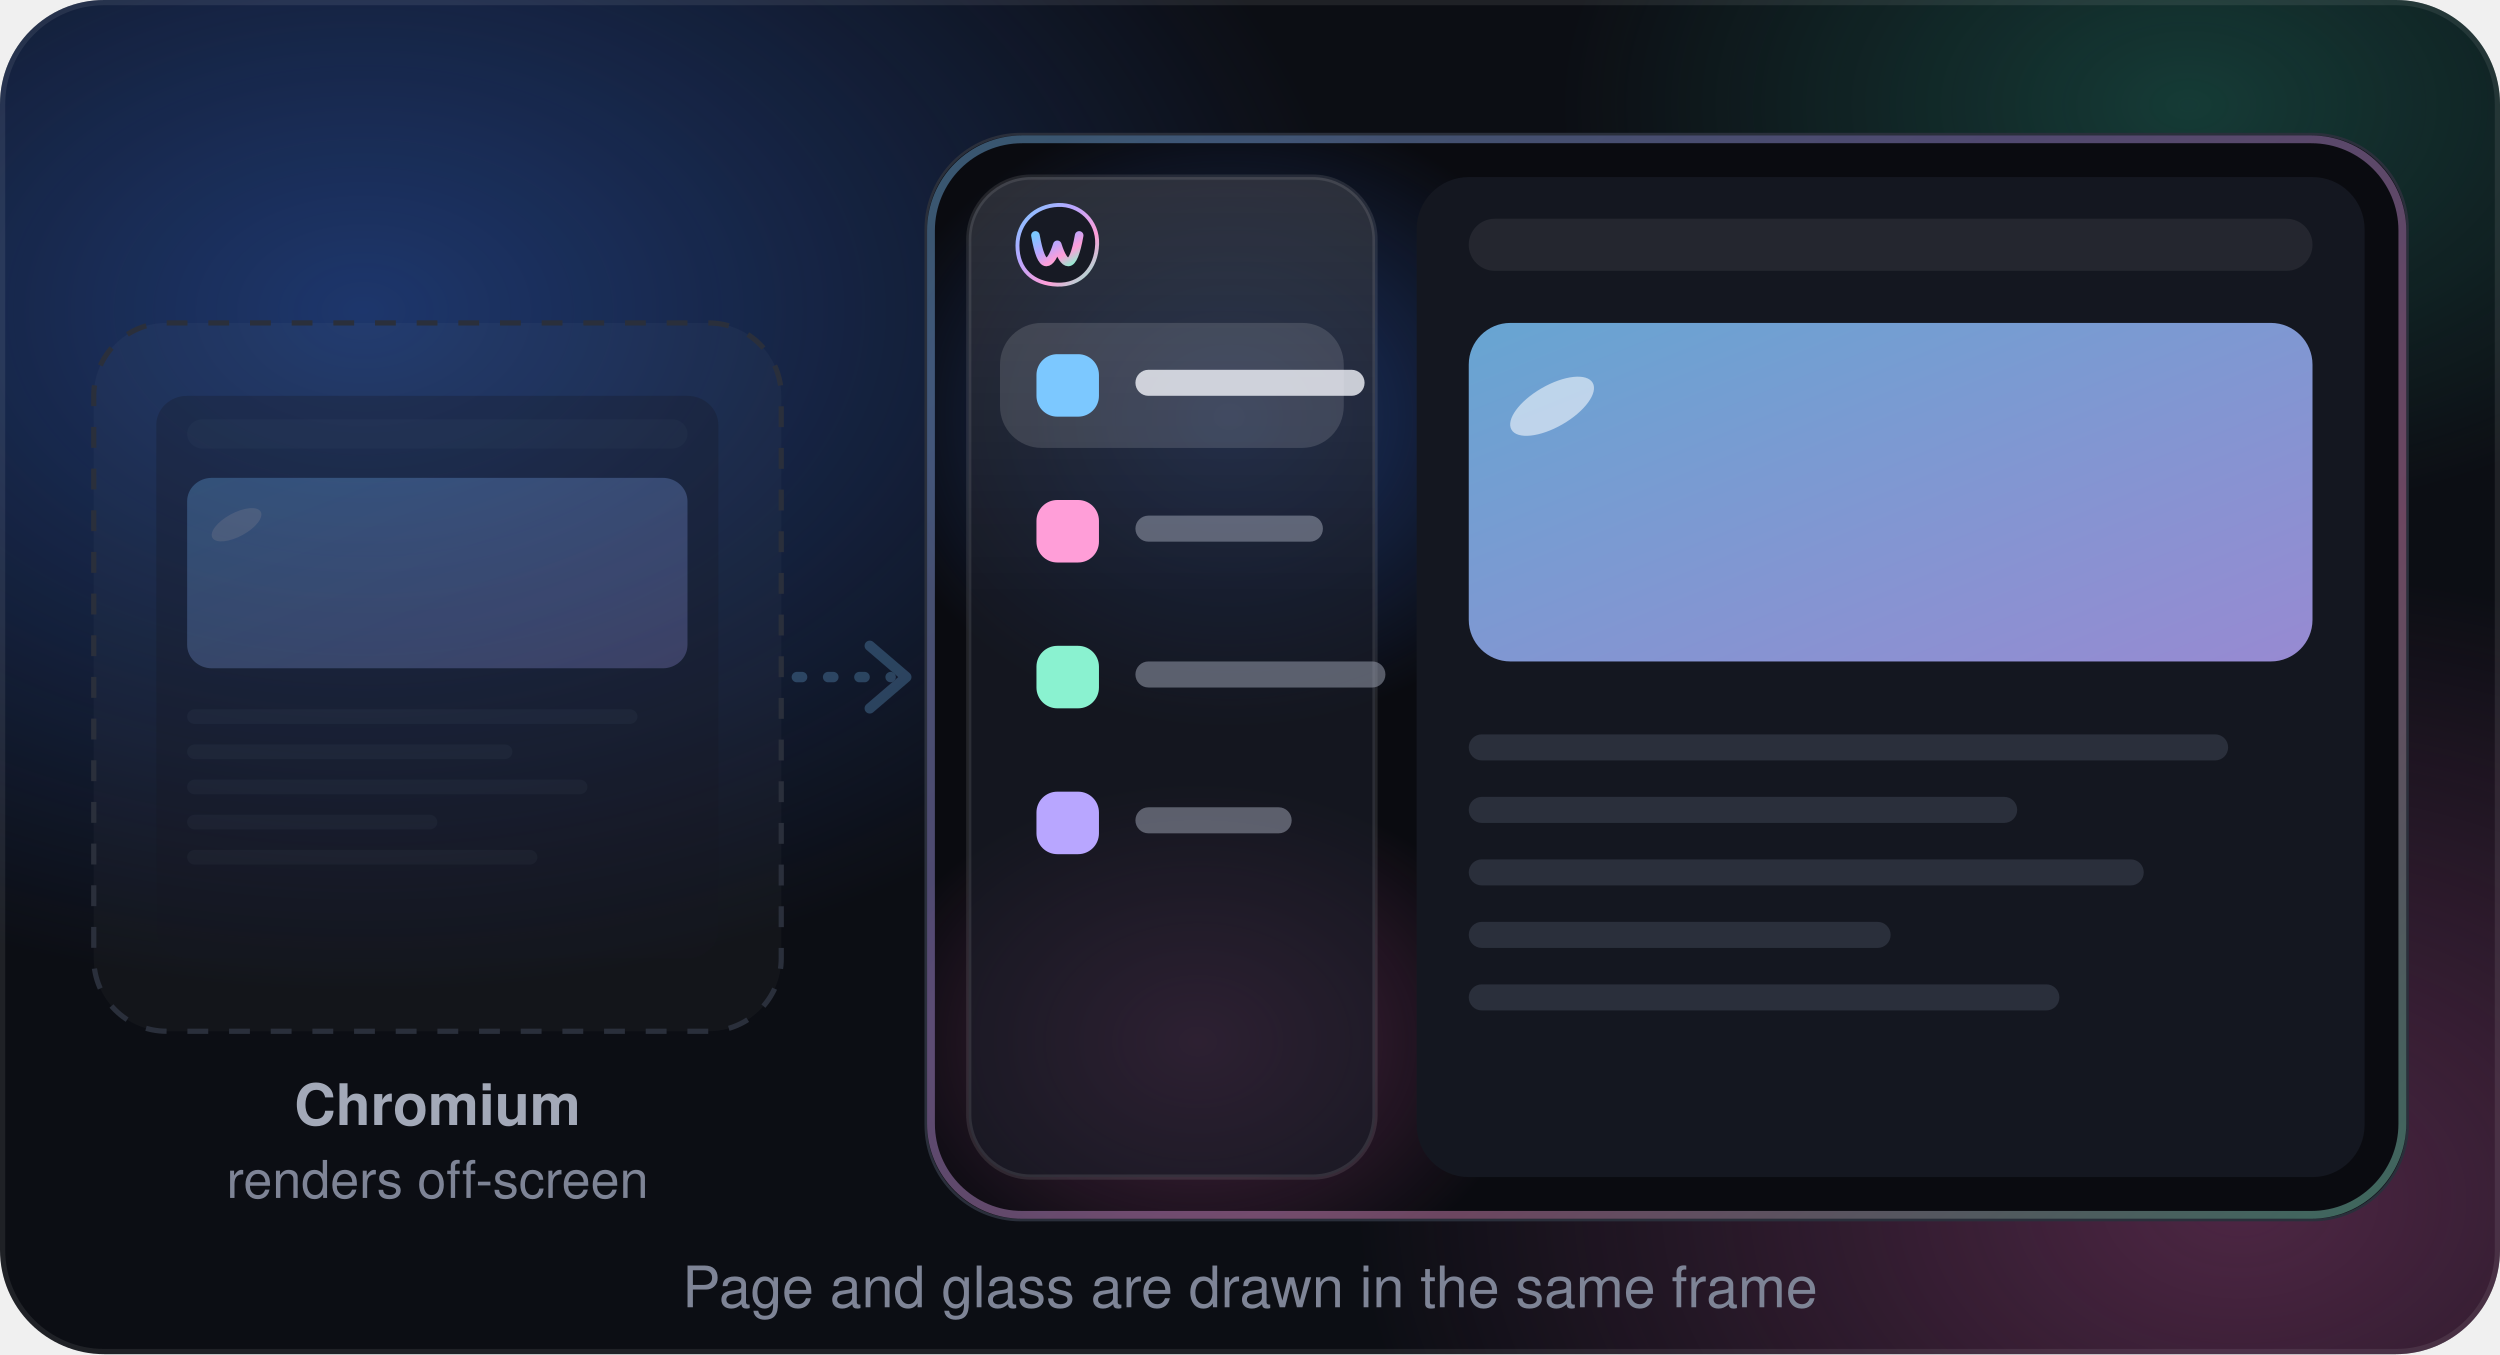
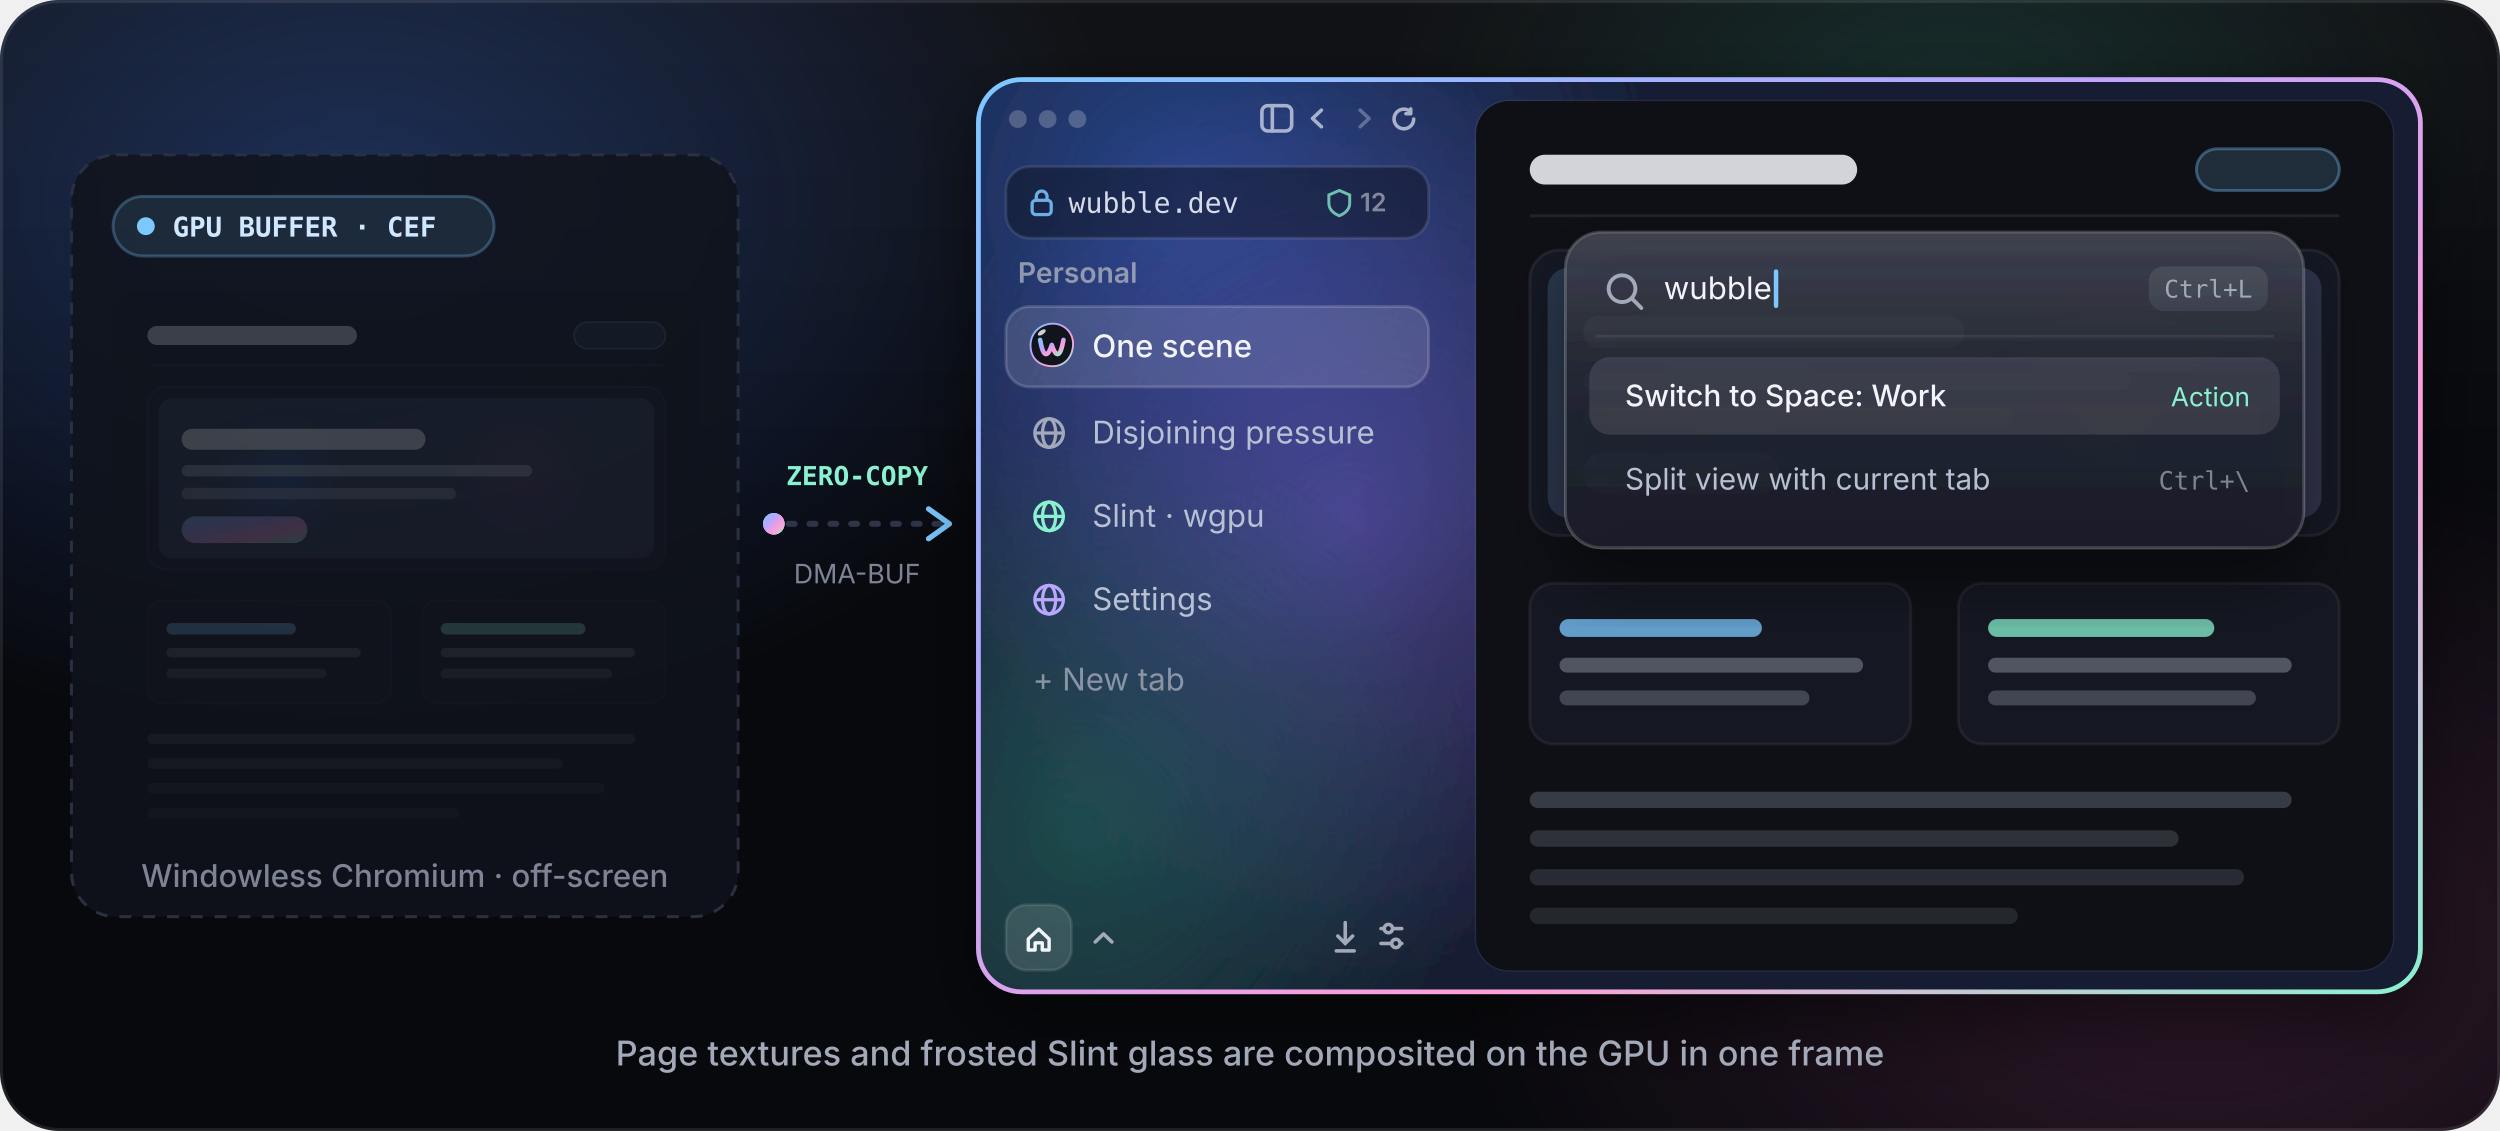
- <svg xmlns="http://www.w3.org/2000/svg" viewBox="0 0 480 260" width="480" height="260" role="img" aria-labelledby="t d">
+ <svg xmlns="http://www.w3.org/2000/svg" viewBox="0 0 840 380" width="840" height="380" role="img" aria-labelledby="t d">
  <defs>
-     <clipPath id="win">
-       <rect x="178" y="26" width="284" height="208" rx="18" />
+     <clipPath id="card">
+       <rect width="840" height="380" rx="20" />
    </clipPath>
-     <g id="tex">
-       <g transform="translate(0 0)">
-         <rect width="182" height="192" rx="10" fill="#141720" />
-         <rect x="10" y="8" width="162" height="10" rx="5" fill="#fff" fill-opacity=".07" />
-         <rect x="10" y="28" width="162" height="65" rx="8" fill="url(#hA)" fill-opacity=".8" />
-         <ellipse cx="26" cy="44" rx="9" ry="4" transform="rotate(-30 26 44)" fill="#fff" fill-opacity=".55" />
-         <rect x="10" y="107" width="145.8" height="5" rx="2.5" fill="#2A2F3B" />
-         <rect x="10" y="119" width="105.3" height="5" rx="2.5" fill="#2A2F3B" />
-         <rect x="10" y="131" width="129.6" height="5" rx="2.5" fill="#2A2F3B" />
-         <rect x="10" y="143" width="81" height="5" rx="2.5" fill="#2A2F3B" />
-         <rect x="10" y="155" width="113.4" height="5" rx="2.5" fill="#2A2F3B" />
-       </g>
-     </g>
-     <radialGradient id="gb">
-       <stop offset="0" stop-color="#2F5FC4" stop-opacity=".5" />
-       <stop offset="1" stop-color="#2F5FC4" stop-opacity="0" />
-     </radialGradient>
-     <radialGradient id="gm">
-       <stop offset="0" stop-color="#A84886" stop-opacity=".42" />
-       <stop offset="1" stop-color="#A84886" stop-opacity="0" />
-     </radialGradient>
-     <radialGradient id="gg">
-       <stop offset="0" stop-color="#237E69" stop-opacity=".4" />
-       <stop offset="1" stop-color="#237E69" stop-opacity="0" />
-     </radialGradient>
    <linearGradient id="film" x1="0" y1="0" x2="1" y2="1">
+       <stop offset="0" stop-color="#7CC8FF" />
+       <stop offset=".35" stop-color="#B8A6FF" />
+       <stop offset=".68" stop-color="#FF9ED8" />
+       <stop offset="1" stop-color="#8AF2D0" />
+     </linearGradient>
+     <linearGradient id="filmV" x1="0" y1="0" x2="0" y2="1">
      <stop offset="0" stop-color="#7CC8FF" />
      <stop offset=".36" stop-color="#B8A6FF" />
      <stop offset=".68" stop-color="#FF9ED8" />
      <stop offset="1" stop-color="#8AF2D0" />
    </linearGradient>
-     <linearGradient id="hA" x1="0" y1="0" x2="1" y2="1">
-       <stop offset="0" stop-color="#7CC8FF" />
-       <stop offset="1" stop-color="#B8A6FF" />
-     </linearGradient>
-     <linearGradient id="hB" x1="0" y1="0" x2="1" y2="1">
-       <stop offset="0" stop-color="#FF9ED8" />
-       <stop offset="1" stop-color="#B8A6FF" />
-     </linearGradient>
-     <linearGradient id="hC" x1="0" y1="0" x2="1" y2="1">
-       <stop offset="0" stop-color="#8AF2D0" />
-       <stop offset="1" stop-color="#7CC8FF" />
-     </linearGradient>
-     <linearGradient id="spec" x1="0" y1="0" x2="0" y2="1">
-       <stop offset="0" stop-color="#fff" stop-opacity=".10" />
-       <stop offset=".42" stop-color="#fff" stop-opacity="0" />
-     </linearGradient>
-     <clipPath id="card">
-       <rect width="480" height="260" rx="20" />
+     <linearGradient id="glassTop" x1="0" y1="0" x2="0" y2="1">
+       <stop offset="0" stop-color="#FFFFFF" stop-opacity=".11" />
+       <stop offset=".45" stop-color="#FFFFFF" stop-opacity="0" />
+     </linearGradient>
+     <linearGradient id="glassPanel" x1="0" y1="0" x2="0" y2="1">
+       <stop offset="0" stop-color="#282C3A" stop-opacity=".94" />
+       <stop offset="1" stop-color="#1A1D28" stop-opacity=".96" />
+     </linearGradient>
+     <linearGradient id="peekGlass" x1="0" y1="0" x2="1" y2="1">
+       <stop offset="0" stop-color="#2A2F42" stop-opacity=".92" />
+       <stop offset="1" stop-color="#1E2230" stop-opacity=".94" />
+     </linearGradient>
+     <radialGradient id="dyeBlue" cx=".5" cy=".5" r=".5">
+       <stop offset="0" stop-color="#2F5FC4" stop-opacity=".58" />
+       <stop offset="1" stop-color="#2F5FC4" stop-opacity="0" />
+     </radialGradient>
+     <radialGradient id="dyeViolet" cx=".5" cy=".5" r=".5">
+       <stop offset="0" stop-color="#7563D8" stop-opacity=".50" />
+       <stop offset="1" stop-color="#7563D8" stop-opacity="0" />
+     </radialGradient>
+     <radialGradient id="dyeTeal" cx=".5" cy=".5" r=".5">
+       <stop offset="0" stop-color="#237E69" stop-opacity=".46" />
+       <stop offset="1" stop-color="#237E69" stop-opacity="0" />
+     </radialGradient>
+     <radialGradient id="dyeMagenta" cx=".5" cy=".5" r=".5">
+       <stop offset="0" stop-color="#A84886" stop-opacity=".34" />
+       <stop offset="1" stop-color="#A84886" stop-opacity="0" />
+     </radialGradient>
+     <linearGradient id="heroSky" x1="0" y1="0" x2="1" y2="1">
+       <stop offset="0" stop-color="#7CC8FF" stop-opacity=".85" />
+       <stop offset="1" stop-color="#B8A6FF" stop-opacity=".85" />
+     </linearGradient>
+     <linearGradient id="heroMint" x1="0" y1="0" x2="1" y2="1">
+       <stop offset="0" stop-color="#8AF2D0" stop-opacity=".85" />
+       <stop offset="1" stop-color="#7CC8FF" stop-opacity=".85" />
+     </linearGradient>
+     <linearGradient id="heroBlush" x1="0" y1="0" x2="1" y2="1">
+       <stop offset="0" stop-color="#FF9ED8" stop-opacity=".82" />
+       <stop offset="1" stop-color="#B8A6FF" stop-opacity=".82" />
+     </linearGradient>
+     <filter id="shadow" x="-15%" y="-15%" width="130%" height="140%">
+       <feDropShadow dx="0" dy="10" stdDeviation="12" flood-color="#000000" flood-opacity=".48" />
+     </filter>
+     <filter id="softGlow" x="-120%" y="-180%" width="340%" height="460%">
+       <feGaussianBlur stdDeviation="4.5" result="b" />
+       <feMerge>
+         <feMergeNode in="b" />
+         <feMergeNode in="SourceGraphic" />
+       </feMerge>
+     </filter>
+   </defs>
+   <defs>
+     <g id="pageTex">
+       <rect width="308" height="292" rx="11" fill="#0E1016" />
+       <rect x="18" y="18" width="110" height="10" rx="5" fill="#F2F4FA" fill-opacity=".86" />
+       <rect x="242" y="16" width="48" height="14" rx="7" fill="#7CC8FF" fill-opacity=".16" stroke="#7CC8FF" stroke-opacity=".35" />
+       <rect x="18" y="38" width="272" height="1" fill="#FFFFFF" fill-opacity=".08" />
+       <rect x="18" y="50" width="272" height="96" rx="10" fill="#151924" stroke="#FFFFFF" stroke-opacity=".07" />
+       <rect x="24" y="56" width="260" height="84" rx="7" fill="url(#heroSky)" fill-opacity=".22" />
+       <circle cx="88" cy="98" r="34" fill="url(#dyeBlue)" opacity=".85" />
+       <circle cx="215" cy="94" r="38" fill="url(#dyeMagenta)" opacity=".75" />
+       <rect x="36" y="72" width="128" height="11" rx="5.5" fill="#F2F4FA" fill-opacity=".9" />
+       <rect x="36" y="91" width="184" height="6" rx="3" fill="#C6CCE0" fill-opacity=".6" />
+       <rect x="36" y="103" width="144" height="6" rx="3" fill="#C6CCE0" fill-opacity=".45" />
+       <rect x="36" y="118" width="66" height="14" rx="7" fill="url(#film)" fill-opacity=".88" />
+       <rect x="18" y="162" width="128" height="54" rx="8" fill="#151822" stroke="#FFFFFF" stroke-opacity=".06" />
+       <rect x="28" y="174" width="68" height="6" rx="3" fill="#7CC8FF" fill-opacity=".75" />
+       <rect x="28" y="187" width="102" height="5" rx="2.5" fill="#A3A9B8" fill-opacity=".42" />
+       <rect x="28" y="198" width="84" height="5" rx="2.5" fill="#A3A9B8" fill-opacity=".32" />
+       <rect x="162" y="162" width="128" height="54" rx="8" fill="#151822" stroke="#FFFFFF" stroke-opacity=".06" />
+       <rect x="172" y="174" width="76" height="6" rx="3" fill="#8AF2D0" fill-opacity=".75" />
+       <rect x="172" y="187" width="102" height="5" rx="2.5" fill="#A3A9B8" fill-opacity=".42" />
+       <rect x="172" y="198" width="90" height="5" rx="2.5" fill="#A3A9B8" fill-opacity=".32" />
+       <rect x="18" y="232" width="256" height="5.5" rx="2.75" fill="#A3A9B8" fill-opacity=".28" />
+       <rect x="18" y="245" width="218" height="5.5" rx="2.75" fill="#A3A9B8" fill-opacity=".22" />
+       <rect x="18" y="258" width="240" height="5.5" rx="2.75" fill="#A3A9B8" fill-opacity=".18" />
+       <rect x="18" y="271" width="164" height="5.5" rx="2.75" fill="#A3A9B8" fill-opacity=".15" />
+     </g>
+   </defs>
+   <style>
+   .tx{animation:tx 8s linear infinite}
+   .cmd{animation:cmd 8s linear infinite}
+   .rim{animation:rim 8s linear infinite}
+   .pkt{animation:pkt 1.6s linear infinite}
+   .pkt2{animation-delay:-.53s}
+   .pkt3{animation-delay:-1.06s}
+   @keyframes tx{0%{transform:translate(-456px,62px) scale(.64);opacity:1}8.75%{transform:translate(-456px,62px) scale(.64);opacity:1}8.75%{transform:translate(-456px,62px) scale(0.64);opacity:1}9.8%{transform:translate(-237.77px,32.33px) scale(0.81);opacity:1}10.86%{transform:translate(-30.55px,4.15px) scale(0.98);opacity:1}11.91%{transform:translate(23.03px,-3.13px) scale(1.02);opacity:1}12.97%{transform:translate(14.45px,-1.96px) scale(1.01);opacity:1}14.02%{transform:translate(2.65px,-0.36px) scale(1);opacity:1}15.08%{transform:translate(-1.09px,0.15px) scale(1);opacity:1}16.13%{transform:translate(-0.87px,0.12px) scale(1);opacity:1}17.19%{transform:translate(-0.2px,0.03px) scale(1);opacity:1}18.24%{transform:translate(0.05px,-0.01px) scale(1);opacity:1}19.3%{transform:translate(0.05px,-0.01px) scale(1);opacity:1}20.35%{transform:translate(0.01px,0px) scale(1);opacity:1}21.41%{transform:translate(0px,0px) scale(1);opacity:1}22.46%{transform:translate(0px,0px) scale(1);opacity:1}23.52%{transform:translate(0px,0px) scale(1);opacity:1}24.57%{transform:translate(0px,0px) scale(1);opacity:1}25.62%{transform:translate(0px,0px) scale(1);opacity:1}77.5%{transform:translate(0px,0px) scale(1);opacity:1;animation-timing-function:cubic-bezier(.22,1,.36,1)}86.25%{transform:translate(0px,0px) scale(1);opacity:0}87.5%{transform:translate(-456px,62px) scale(.64);opacity:0;animation-timing-function:cubic-bezier(.22,1,.36,1)}96.25%{transform:translate(-456px,62px) scale(.64);opacity:1}100%{transform:translate(-456px,62px) scale(.64);opacity:1}}
+   @keyframes cmd{0%{transform:translate(0,-10px) scale(.94);opacity:0}29.38%{transform:translate(0,-10px) scale(.94);opacity:0}29.38%{transform:translate(0,-10px) scale(0.94);opacity:0}30.06%{transform:translate(0,-5.44px) scale(0.97);opacity:0.3}30.75%{transform:translate(0,0.17px) scale(1);opacity:0.6}31.44%{transform:translate(0,1.89px) scale(1.01);opacity:0.9}32.13%{transform:translate(0,1.03px) scale(1.01);opacity:1}32.81%{transform:translate(0,-0.03px) scale(1);opacity:1}33.5%{transform:translate(0,-0.36px) scale(1);opacity:1}34.19%{transform:translate(0,-0.19px) scale(1);opacity:1}34.88%{transform:translate(0,0.01px) scale(1);opacity:1}35.56%{transform:translate(0,0.07px) scale(1);opacity:1}36.25%{transform:translate(0,0px) scale(1);opacity:1}69.38%{transform:translate(0,0) scale(1);opacity:1;animation-timing-function:cubic-bezier(.22,1,.36,1)}75.63%{transform:translate(0,-8px) scale(.95);opacity:0}100%{transform:translate(0,-8px) scale(.95);opacity:0}}
+   @keyframes rim{0%,18%{opacity:.18}26%{opacity:.95}68%{opacity:.55}82%,100%{opacity:.18}}
+   @keyframes pkt{0%{transform:translateX(0);opacity:0}18%{opacity:1}82%{opacity:1}100%{transform:translateX(56px);opacity:0}}
+   @media (prefers-reduced-motion:reduce){*{animation:none!important}.tx{transform:none!important;opacity:1!important}.cmd{transform:none!important;opacity:1!important}.rim{opacity:.75!important}}
+ </style>
+   <g clip-path="url(#card)">
+     <rect width="840" height="380" fill="#08090D" />
+     <ellipse cx="118" cy="68" rx="260" ry="180" fill="url(#dyeBlue)" opacity=".65" />
+     <ellipse cx="739" cy="319" rx="250" ry="170" fill="url(#dyeMagenta)" opacity=".7" />
+     <ellipse cx="655" cy="38" rx="190" ry="120" fill="url(#dyeTeal)" opacity=".55" />
+     <rect width="840" height="380" fill="url(#glassTop)" opacity=".35" />
+   </g>
+   <g transform="translate(24 52)">
+     <rect width="224" height="256" rx="15" fill="#10131C" fill-opacity=".85" stroke="#2A3042" stroke-dasharray="4 4" />
+     <rect x="14" y="14" width="128" height="20" rx="10" fill="#7CC8FF" fill-opacity=".11" stroke="#7CC8FF" stroke-opacity=".28" />
+     <circle cx="25" cy="24" r="3" fill="#7CC8FF" />
+     <text x="34" y="27.5" font-family="ui-monospace, 'Geist Mono', 'SFMono-Regular', Menlo, Consolas, monospace" font-size="9.2" font-weight="600" fill="#CFE7FF">GPU BUFFER · CEF</text>
+     <use href="#pageTex" transform="translate(14 46) scale(.64)" opacity=".22" />
+     <text x="112" y="246" font-family="ui-sans-serif, system-ui, -apple-system, 'Geist', 'Inter', 'Segoe UI', Helvetica, Arial, sans-serif" font-size="10.5" font-weight="500" fill="#7E8496" text-anchor="middle">Windowless Chromium · off-screen</text>
+   </g>
+   <g transform="translate(256 176)">
+     <line x1="2" y1="0" x2="62" y2="0" stroke="#2E3548" stroke-width="2" stroke-dasharray="2 5" stroke-linecap="round" />
+     <g class="pkt">
+       <circle cx="4" cy="0" r="3.6" fill="url(#film)" />
+     </g>
+     <g class="pkt pkt2">
+       <circle cx="4" cy="0" r="3.6" fill="url(#film)" />
+     </g>
+     <g class="pkt pkt3">
+       <circle cx="4" cy="0" r="3.6" fill="url(#film)" />
+     </g>
+     <path d="M56 -5L63 0L56 5" fill="none" stroke="#7CC8FF" stroke-width="1.8" stroke-linecap="round" stroke-linejoin="round" />
+     <text x="32" y="-13" font-family="ui-monospace, 'Geist Mono', 'SFMono-Regular', Menlo, Consolas, monospace" font-size="8.8" font-weight="600" fill="#8AF2D0" text-anchor="middle">ZERO-COPY</text>
+     <text x="32" y="20" font-family="ui-sans-serif, system-ui, -apple-system, 'Geist', 'Inter', 'Segoe UI', Helvetica, Arial, sans-serif" font-size="9" fill="#7E8496" text-anchor="middle">DMA-BUF</text>
+   </g>
+   <g filter="url(#shadow)">
+     <clipPath id="winClip">
+       <rect x="328" y="26" width="486" height="308" rx="15" />
    </clipPath>
-   </defs>
-   <style>.tr{animation:tr 7s linear infinite}.rim{opacity:.4;animation:rim 7s linear infinite}.ar{animation:ar 7s linear infinite}
- @keyframes tr{0%{transform:translate(-242px,42px) scale(0.59,0.56);opacity:1}8.57%{transform:translate(-242px,42px) scale(0.59,0.56);opacity:1}9.69%{transform:translate(-171.43px,29.75px) scale(0.71,0.69);opacity:1}10.8%{transform:translate(-72.05px,12.5px) scale(0.88,0.87);opacity:1}11.9%{transform:translate(-12.53px,2.18px) scale(0.98,0.98);opacity:1}13.01%{transform:translate(9.26px,-1.61px) scale(1.02,1.02);opacity:1}14.13%{transform:translate(10.59px,-1.84px) scale(1.02,1.02);opacity:1}15.24%{transform:translate(6.01px,-1.04px) scale(1.01,1.01);opacity:1}16.34%{transform:translate(1.96px,-0.34px) scale(1,1);opacity:1}17.46%{transform:translate(-0.02px,0px) scale(1,1);opacity:1}18.57%{transform:translate(-0.53px,0.09px) scale(1,1);opacity:1}19.69%{transform:translate(-0.42px,0.07px) scale(1,1);opacity:1}20.8%{transform:translate(-0.19px,0.03px) scale(1,1);opacity:1}21.9%{transform:translate(-0.04px,0.01px) scale(1,1);opacity:1}23.01%{transform:translate(0.02px,0px) scale(1,1);opacity:1}24.13%{transform:translate(0.02px,0px) scale(1,1);opacity:1}25.24%{transform:translate(0.02px,0px) scale(1,1);opacity:1}26.34%{transform:translate(0.01px,0px) scale(1,1);opacity:1}27.46%{transform:translate(0px,0px) scale(1,1);opacity:1}28.57%{transform:translate(0px,0px) scale(1,1);opacity:1}74.29%{transform:translate(0px,0px) scale(1,1);opacity:1;animation-timing-function:cubic-bezier(.22,1,.36,1)}82.86%{transform:translate(0px,0px) scale(1,1);opacity:0}84.29%{transform:translate(0px,0px) scale(1,1);opacity:0}84.43%{transform:translate(-242px,42px) scale(0.59,0.56);opacity:0}88.57%{transform:translate(-242px,42px) scale(0.59,0.56);opacity:0;animation-timing-function:cubic-bezier(.22,1,.36,1)}97.14%{transform:translate(-242px,42px) scale(0.59,0.56);opacity:1}100%{transform:translate(-242px,42px) scale(0.59,0.56);opacity:1}}
- @keyframes rim{0%{opacity:0}13.57%{opacity:0;animation-timing-function:cubic-bezier(.22,1,.36,1)}17.14%{opacity:0.95;animation-timing-function:cubic-bezier(.22,1,.36,1)}42.86%{opacity:0.4}74.29%{opacity:0.4;animation-timing-function:cubic-bezier(.22,1,.36,1)}82.86%{opacity:0}100%{opacity:0}}
- @keyframes ar{0%{opacity:0.25}7.14%{opacity:0.25;animation-timing-function:cubic-bezier(.22,1,.36,1)}11.43%{opacity:1}20%{opacity:1;animation-timing-function:cubic-bezier(.22,1,.36,1)}31.43%{opacity:0.25}100%{opacity:0.25}}
- @media (prefers-reduced-motion: reduce){*{animation:none!important}}</style>
-   <g clip-path="url(#card)">
-     <rect width="480" height="260" fill="#0C0E14" />
-     <ellipse cx="70" cy="60" rx="190" ry="130" fill="url(#gb)" />
-     <ellipse cx="430" cy="230" rx="170" ry="120" fill="url(#gm)" />
-     <ellipse cx="420" cy="20" rx="120" ry="80" fill="url(#gg)" />
-   </g>
-   <rect x="18" y="62" width="132" height="136" rx="14" fill="#fff" fill-opacity=".03" stroke="#2A2F3B" stroke-dasharray="4 4" />
-   <use href="#tex" transform="translate(30 76) scale(.593 .5625)" opacity=".28" />
-   <text x="84" y="216" font-family="ui-sans-serif, system-ui, -apple-system, 'Segoe UI', Helvetica, Arial, sans-serif" font-size="11" font-weight="600" fill="#A3A9B8" text-anchor="middle">Chromium</text>
-   <text x="84" y="230" font-family="ui-sans-serif, system-ui, -apple-system, 'Segoe UI', Helvetica, Arial, sans-serif" font-size="10" font-weight="500" fill="#7E8496" text-anchor="middle">renders off-screen</text>
-   <g class="ar" opacity=".25">
-     <path d="M153 130H171" stroke="#7CC8FF" stroke-width="2" stroke-linecap="round" stroke-dasharray="1 5" />
-     <path d="M167 124L174 130L167 136" fill="none" stroke="#7CC8FF" stroke-width="2" stroke-linecap="round" stroke-linejoin="round" />
-   </g>
-   <rect x="178" y="26" width="284" height="208" rx="18" fill="#11131A" stroke="#2A2F3B" />
-   <g clip-path="url(#win)">
-     <rect x="178" y="26" width="284" height="208" fill="#0A0B10" />
-     <ellipse cx="236" cy="80" rx="70" ry="60" fill="url(#gb)" />
-     <ellipse cx="230" cy="200" rx="64" ry="50" fill="url(#gm)" />
-   </g>
-   <g transform="translate(272 34)">
-     <g class="tr">
-       <use href="#tex" />
-     </g>
-   </g>
-   <rect x="186" y="34" width="78" height="192" rx="12" fill="#1B1E29" fill-opacity=".62" stroke="#fff" stroke-opacity=".10" />
-   <rect x="186" y="34" width="78" height="192" rx="12" fill="url(#spec)" />
-   <g transform="translate(194 38) scale(0.15)">
-     <path d="M61 9C89 8 112 30 111 59C110 90 90 112 60 111C29 110 9 92 9 61C9 31 32 10 61 9Z" fill="#171A24" stroke="url(#film)" stroke-width="5" />
-     <path d="M32 48Q38 82 46 82Q53 82 60 60Q67 82 74 82Q82 82 88 48" fill="none" stroke="url(#film)" stroke-width="11" stroke-linecap="round" stroke-linejoin="round" />
-   </g>
-   <rect x="192" y="62" width="66" height="24" rx="8" fill="#fff" fill-opacity=".13" />
-   <rect x="199" y="68" width="12" height="12" rx="4" fill="#7CC8FF" />
-   <rect x="218" y="71" width="44" height="5" rx="2.5" fill="#F2F4FA" fill-opacity=".8" />
-   <rect x="199" y="96" width="12" height="12" rx="4" fill="#FF9ED8" />
-   <rect x="218" y="99" width="36" height="5" rx="2.5" fill="#A3A9B8" fill-opacity=".5" />
-   <rect x="199" y="124" width="12" height="12" rx="4" fill="#8AF2D0" />
-   <rect x="218" y="127" width="48" height="5" rx="2.5" fill="#A3A9B8" fill-opacity=".5" />
-   <rect x="199" y="152" width="12" height="12" rx="4" fill="#B8A6FF" />
-   <rect x="218" y="155" width="30" height="5" rx="2.5" fill="#A3A9B8" fill-opacity=".5" />
-   <rect class="rim" x="178.75" y="26.75" width="282.5" height="206.5" rx="17.5" fill="none" stroke="url(#film)" stroke-width="1.5" />
-   <text x="240" y="251" font-family="ui-sans-serif, system-ui, -apple-system, 'Segoe UI', Helvetica, Arial, sans-serif" font-size="11" font-weight="500" fill="#7E8496" text-anchor="middle">Page and glass are drawn in the same frame</text>
-   <rect x=".5" y=".5" width="479" height="259" rx="19.5" fill="none" stroke="#fff" stroke-opacity=".08" />
+     <g clip-path="url(#winClip)">
+       <rect x="328" y="26" width="486" height="308" fill="#171C30" />
+       <ellipse cx="398" cy="66" rx="170" ry="169" fill="url(#dyeBlue)" />
+       <ellipse cx="453" cy="174" rx="146" ry="154" fill="url(#dyeViolet)" />
+       <ellipse cx="363" cy="279" rx="136" ry="139" fill="url(#dyeTeal)" />
+     </g>
+   </g>
+   <g transform="translate(328 26)">
+     <circle cx="14" cy="14" r="3" fill="#FFFFFF" fill-opacity=".22" />
+     <circle cx="24" cy="14" r="3" fill="#FFFFFF" fill-opacity=".22" />
+     <circle cx="34" cy="14" r="3" fill="#FFFFFF" fill-opacity=".22" />
+     <g stroke="#C6CCE0" stroke-width="1.2" stroke-linecap="round" stroke-linejoin="round" fill="none" opacity=".82">
+       <rect x="96" y="9.5" width="10" height="8.5" rx="2" />
+       <path d="M99.5 9.5V18" />
+       <path d="M116 11L113 13.8L116 16.6" />
+       <path d="M129 11L132 13.8L129 16.6" opacity=".45" />
+       <path d="M147 14a3.3 3.3 0 1 1-1-2.4M146 10.6v1.6h-1.6" />
+     </g>
+     <g transform="translate(10 30)">
+       <rect width="142" height="24" rx="8" fill="#0B0D16" fill-opacity=".46" stroke="#FFFFFF" stroke-opacity=".10" stroke-width="1" />
+       <g transform="translate(8 7.5)" stroke="#7CC8FF" stroke-width="1.1" fill="none" opacity=".85">
+         <rect x="0.8" y="3.8" width="6.4" height="4.8" rx="1.2" />
+         <path d="M2.2 3.8V2.5a1.8 1.8 0 0 1 3.6 0v1.3" />
+       </g>
+       <text x="21" y="15.5" font-family="ui-monospace, 'Geist Mono', 'SFMono-Regular', Menlo, Consolas, monospace" font-size="9.5" fill="#E6EAF6" fill-opacity=".92">wubble.dev</text>
+       <g transform="translate(108 7.5)" opacity=".75">
+         <path d="M4 0.5L7.5 2v2.8c0 2-1.5 3.4-3.5 4.2C2 8.2 0.5 6.8 0.5 4.8V2L4 0.5Z" fill="none" stroke="#8AF2D0" stroke-width="1" />
+         <text x="11" y="7.5" font-family="ui-sans-serif, system-ui, -apple-system, 'Geist', 'Inter', 'Segoe UI', Helvetica, Arial, sans-serif" font-size="8.5" font-weight="600" fill="#A3A9B8">12</text>
+       </g>
+     </g>
+     <text x="14" y="69" font-family="ui-sans-serif, system-ui, -apple-system, 'Geist', 'Inter', 'Segoe UI', Helvetica, Arial, sans-serif" font-size="9.5" font-weight="600" fill="#A3A9B8" fill-opacity=".85">Personal</text>
+     <rect x="10" y="77" width="142" height="27" rx="8" fill="#FFFFFF" fill-opacity=".13" stroke="#FFFFFF" stroke-opacity=".16" />
+     <g transform="translate(17 81.5) scale(0.14)">
+       <path d="M61 9C89 8 112 30 111 59C110 90 90 112 60 111C29 110 9 92 9 61C9 31 32 10 61 9Z" fill="#12141C" stroke="url(#film)" stroke-width="4.5" />
+       <path d="M32 48Q38 82 46 82Q53 82 60 60Q67 82 74 82Q82 82 88 48" fill="none" stroke="url(#film)" stroke-width="11" stroke-linecap="round" stroke-linejoin="round" />
+       <ellipse cx="36" cy="30" rx="11" ry="5.2" transform="rotate(-35 36 30)" fill="#FFFFFF" opacity=".8" />
+     </g>
+     <text x="39" y="94" font-family="ui-sans-serif, system-ui, -apple-system, 'Geist', 'Inter', 'Segoe UI', Helvetica, Arial, sans-serif" font-size="10.5" font-weight="500" fill="#F2F4FA">One scene</text>
+     <g transform="translate(19 114)" stroke="#A3A9B8" stroke-width="1.1" fill="none">
+       <circle cx="5.5" cy="5.5" r="4.8" />
+       <ellipse cx="5.5" cy="5.5" rx="2.2" ry="4.8" />
+       <path d="M0.9 5.5H10.1" />
+     </g>
+     <text x="39" y="123" font-family="ui-sans-serif, system-ui, -apple-system, 'Geist', 'Inter', 'Segoe UI', Helvetica, Arial, sans-serif" font-size="10.5" fill="#B8C0D4">Disjoining pressure</text>
+     <g transform="translate(19 142)" stroke="#8AF2D0" stroke-width="1.1" fill="none">
+       <circle cx="5.5" cy="5.5" r="4.8" />
+       <ellipse cx="5.5" cy="5.5" rx="2.2" ry="4.8" />
+       <path d="M0.9 5.5H10.1" />
+     </g>
+     <text x="39" y="151" font-family="ui-sans-serif, system-ui, -apple-system, 'Geist', 'Inter', 'Segoe UI', Helvetica, Arial, sans-serif" font-size="10.5" fill="#B8C0D4">Slint · wgpu</text>
+     <g transform="translate(19 170)" stroke="#B8A6FF" stroke-width="1.1" fill="none">
+       <circle cx="5.5" cy="5.5" r="4.8" />
+       <ellipse cx="5.5" cy="5.5" rx="2.2" ry="4.8" />
+       <path d="M0.9 5.5H10.1" />
+     </g>
+     <text x="39" y="179" font-family="ui-sans-serif, system-ui, -apple-system, 'Geist', 'Inter', 'Segoe UI', Helvetica, Arial, sans-serif" font-size="10.5" fill="#B8C0D4">Settings</text>
+     <text x="19" y="206" font-family="ui-sans-serif, system-ui, -apple-system, 'Geist', 'Inter', 'Segoe UI', Helvetica, Arial, sans-serif" font-size="10.5" fill="#A3A9B8" fill-opacity=".8">+  New tab</text>
+     <g transform="translate(10 278)">
+       <rect width="22" height="22" rx="7" fill="#FFFFFF" fill-opacity=".13" stroke="#FFFFFF" stroke-opacity=".10" />
+       <path d="M7.5 11.5L11 8.2L14.5 11.5V15.2H12.2V12.8H9.8V15.2H7.5Z" fill="none" stroke="#F2F4FA" stroke-width="1.15" stroke-linejoin="round" />
+       <path d="M30 12.5L32.8 9.8L35.6 12.5" fill="none" stroke="#A3A9B8" stroke-width="1.2" stroke-linecap="round" stroke-linejoin="round" />
+       <g transform="translate(110 5)" stroke="#A3A9B8" stroke-width="1.2" stroke-linecap="round" fill="none">
+         <path d="M4 1v7M1.5 5.5L4 8l2.5-2.5M1 10.5h6" />
+         <path d="M16 3h7M16 8h7" />
+         <circle cx="18.5" cy="3" r="1.4" fill="#1B2238" />
+         <circle cx="21" cy="8" r="1.4" fill="#1B2238" />
+       </g>
+     </g>
+   </g>
+   <rect x="496" y="34" width="308" height="292" rx="11" fill="#0B0D14" stroke="#FFFFFF" stroke-opacity=".06" />
+   <g transform="translate(496 34)">
+     <g class="tx">
+       <use href="#pageTex" />
+     </g>
+   </g>
+   <g transform="translate(526 78)">
+     <g class="cmd" filter="url(#shadow)">
+       <rect width="248" height="106" rx="12" fill="url(#glassPanel)" stroke="#FFFFFF" stroke-opacity=".16" />
+       <rect width="248" height="106" rx="12" fill="url(#glassTop)" />
+       <circle cx="19" cy="19" r="4.5" fill="none" stroke="#A3A9B8" stroke-width="1.3" />
+       <line x1="22.5" y1="22.5" x2="25.5" y2="25.5" stroke="#A3A9B8" stroke-width="1.3" stroke-linecap="round" />
+       <text x="33" y="22.5" font-family="ui-sans-serif, system-ui, -apple-system, 'Geist', 'Inter', 'Segoe UI', Helvetica, Arial, sans-serif" font-size="10.5" fill="#F2F4FA">wubble</text>
+       <rect x="70" y="12.5" width="1.5" height="13" rx=".75" fill="#7CC8FF" />
+       <rect x="196" y="11.5" width="40" height="15" rx="5" fill="#FFFFFF" fill-opacity=".08" />
+       <text x="216" y="22" font-family="ui-monospace, 'Geist Mono', 'SFMono-Regular', Menlo, Consolas, monospace" font-size="8.2" fill="#A3A9B8" text-anchor="middle">Ctrl+L</text>
+       <line x1="10" y1="35" x2="238" y2="35" stroke="#FFFFFF" stroke-opacity=".08" />
+       <rect x="8" y="42" width="232" height="26" rx="7" fill="#FFFFFF" fill-opacity=".11" />
+       <text x="20" y="58.5" font-family="ui-sans-serif, system-ui, -apple-system, 'Geist', 'Inter', 'Segoe UI', Helvetica, Arial, sans-serif" font-size="10" font-weight="500" fill="#F2F4FA">Switch to Space: Work</text>
+       <text x="230" y="58.5" font-family="ui-sans-serif, system-ui, -apple-system, 'Geist', 'Inter', 'Segoe UI', Helvetica, Arial, sans-serif" font-size="8.8" fill="#8AF2D0" text-anchor="end">Action</text>
+       <text x="20" y="86.5" font-family="ui-sans-serif, system-ui, -apple-system, 'Geist', 'Inter', 'Segoe UI', Helvetica, Arial, sans-serif" font-size="10" fill="#B8C0D4">Split view with current tab</text>
+       <text x="230" y="86.5" font-family="ui-monospace, 'Geist Mono', 'SFMono-Regular', Menlo, Consolas, monospace" font-size="8.5" fill="#7E8496" text-anchor="end">Ctrl+\</text>
+     </g>
+   </g>
+   <rect class="rim" x="328.75" y="26.75" width="484.5" height="306.5" rx="14.5" fill="none" stroke="url(#film)" stroke-width="1.6" />
+   <g transform="translate(0 358)">
+     <text x="420" y="0" font-family="ui-sans-serif, system-ui, -apple-system, 'Geist', 'Inter', 'Segoe UI', Helvetica, Arial, sans-serif" font-size="11.5" font-weight="500" fill="#A3A9B8" text-anchor="middle">Page textures and frosted Slint glass are composited on the GPU in one frame</text>
+   </g>
+   <rect x=".5" y=".5" width="839" height="379" rx="19.5" fill="none" stroke="#FFFFFF" stroke-opacity=".09" />
</svg>
